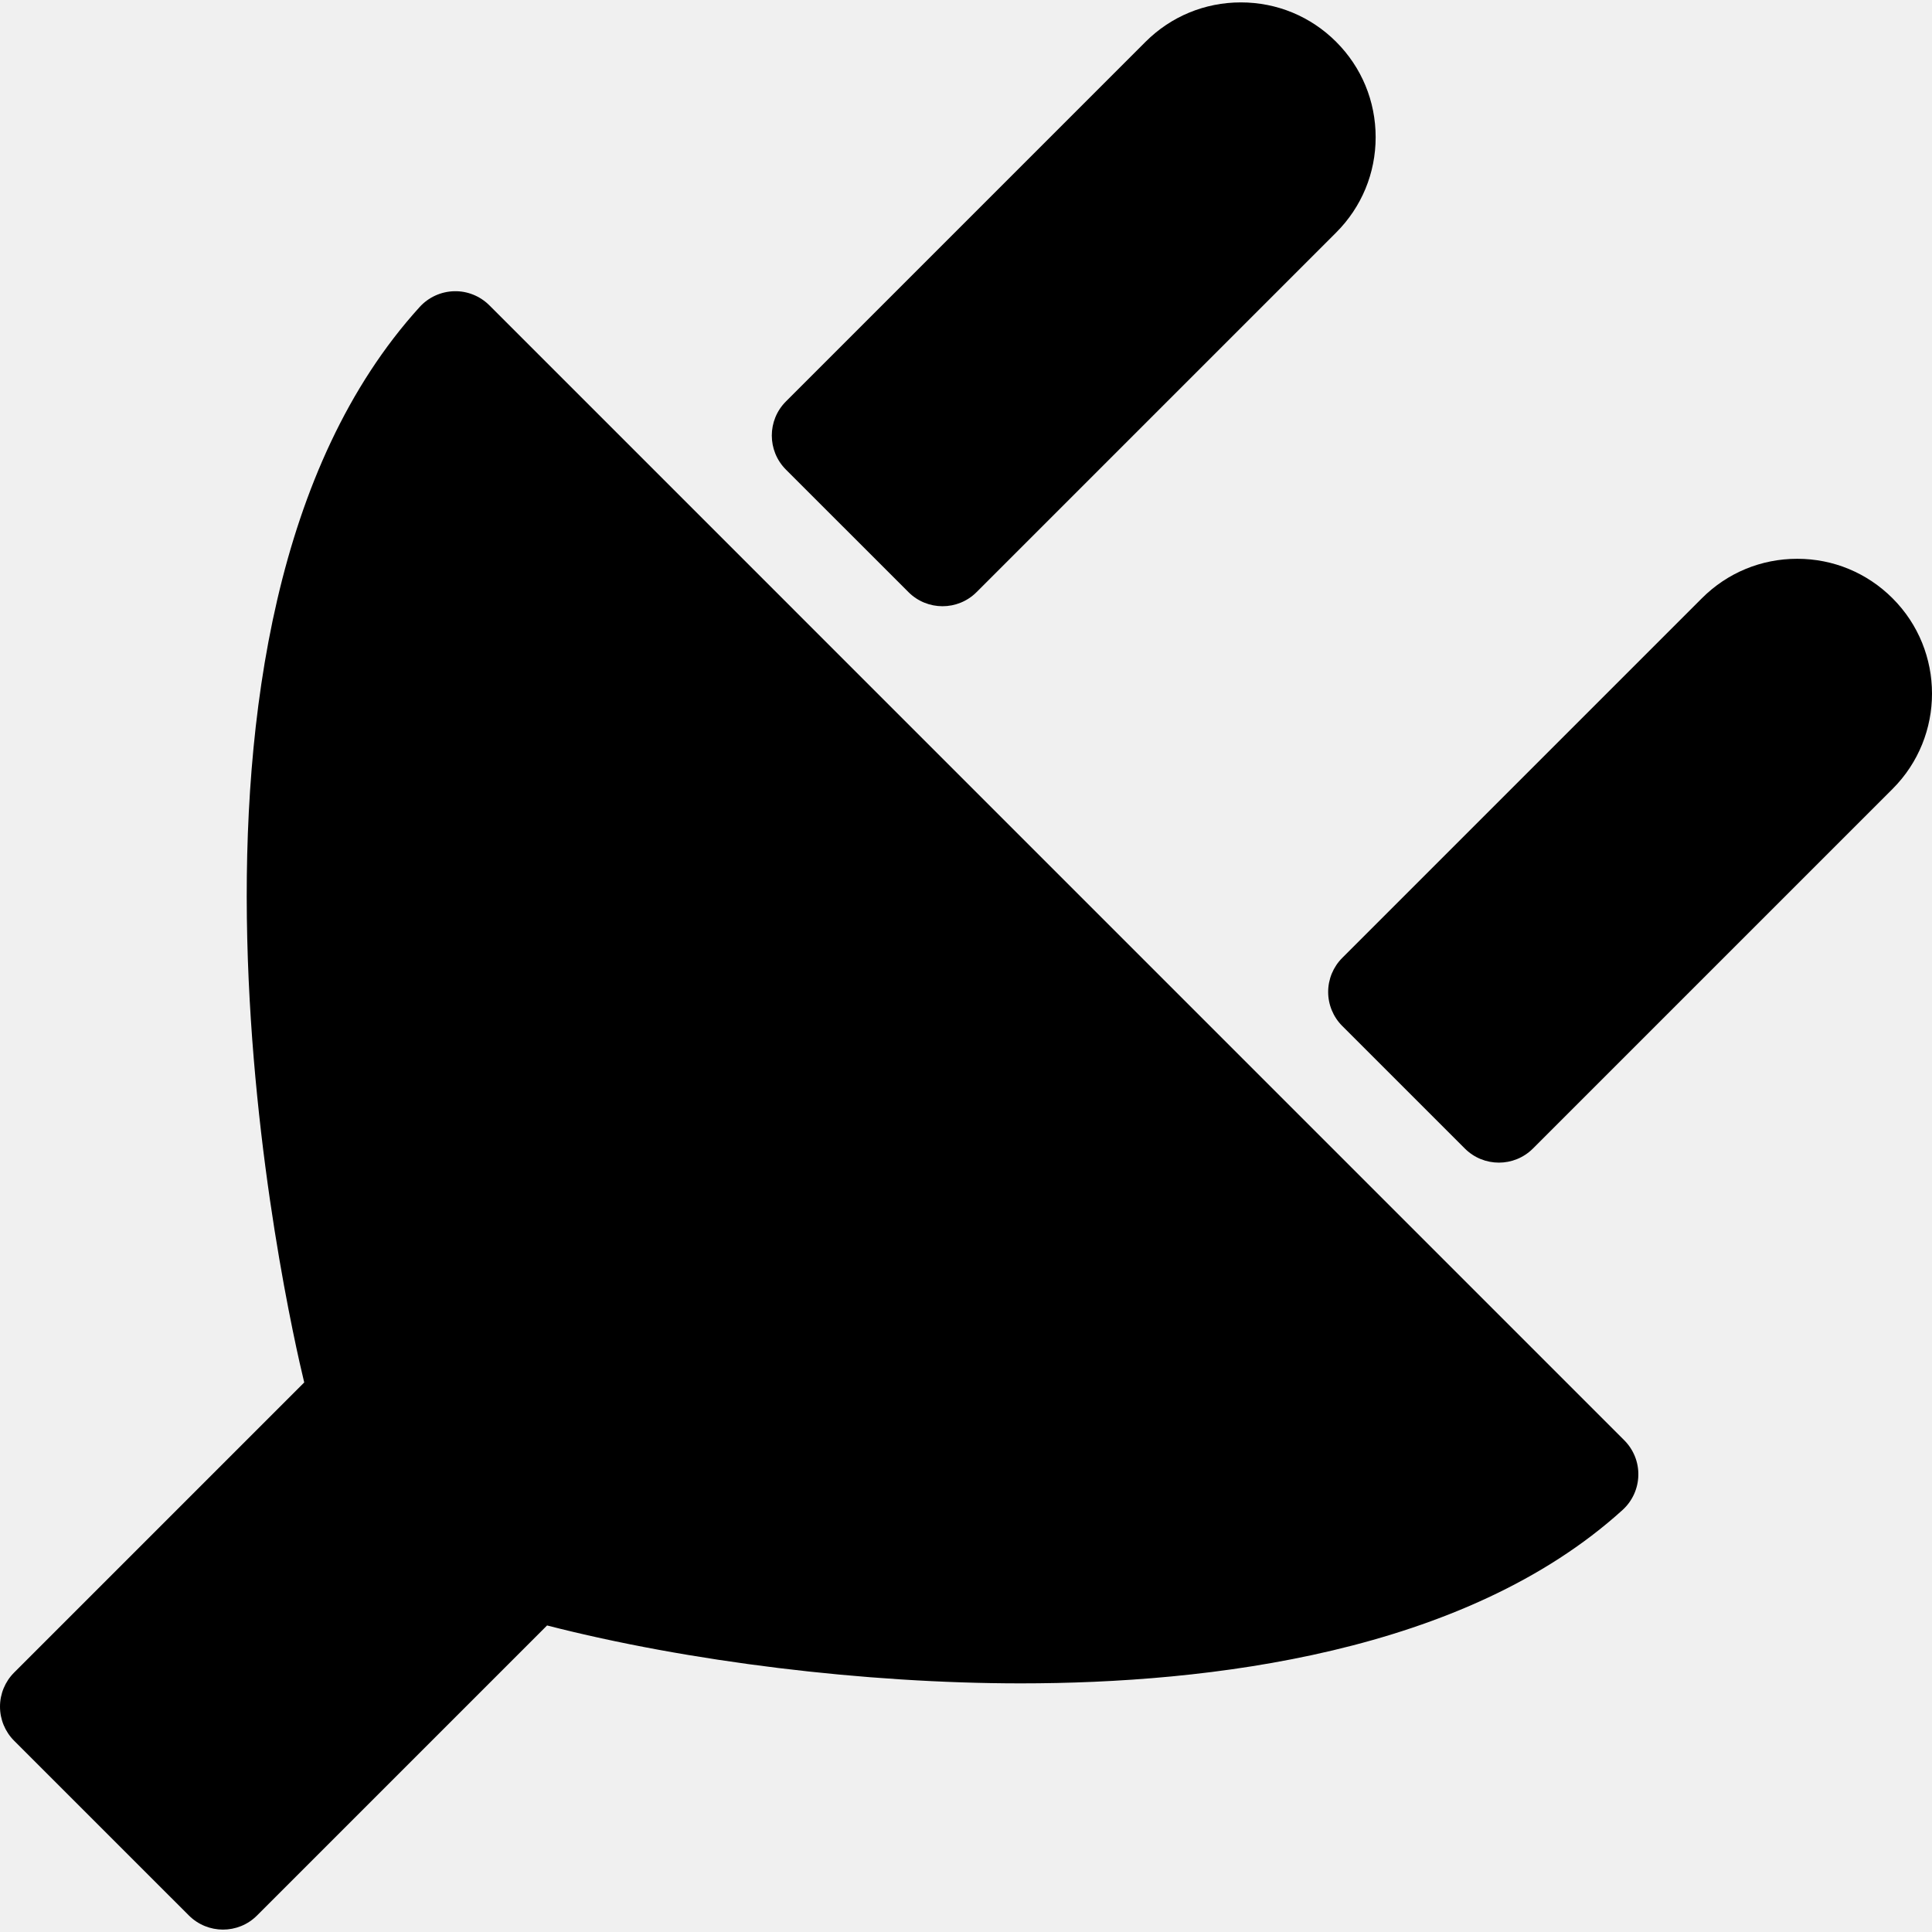
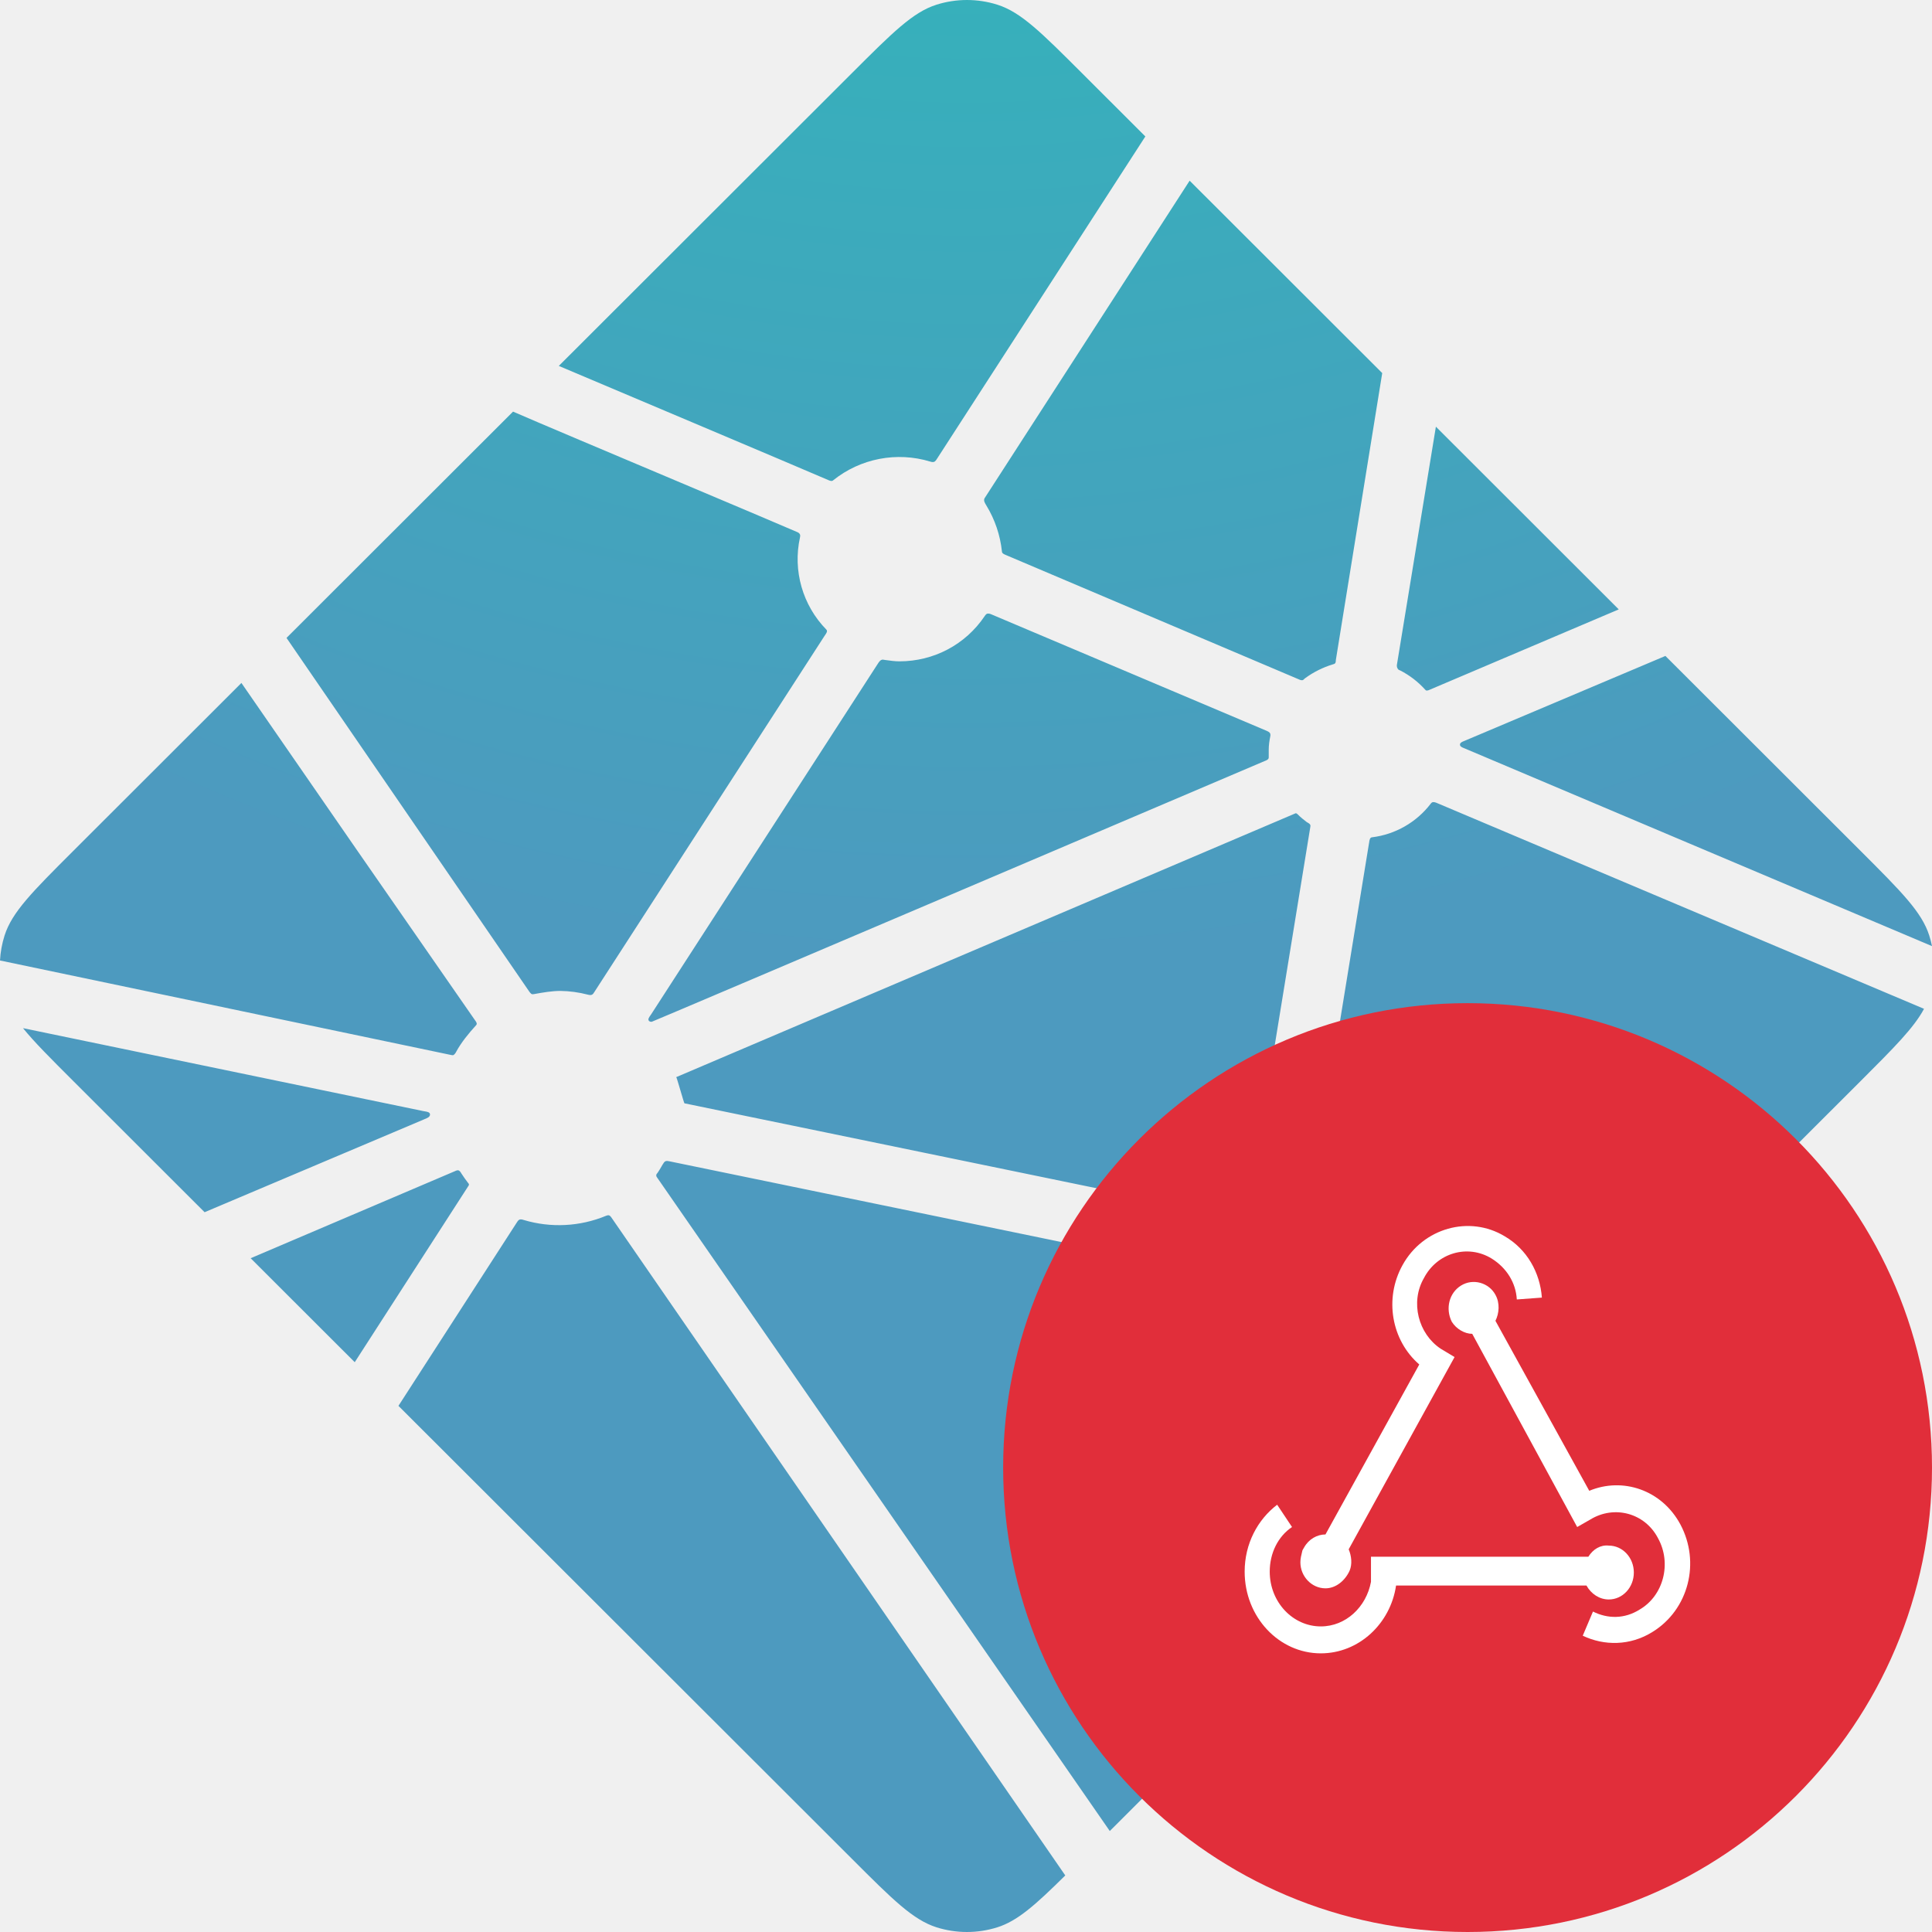
- <svg xmlns="http://www.w3.org/2000/svg" version="1.1" id="Capa_1" x="0px" y="0px" width="99.012px" height="99.012px" viewBox="0 0 99.012 99.012" style="enable-background:new 0 0 99.012 99.012;" xml:space="preserve">
-   <g>
-     <g>
-       <path d="M25.08,15.648c-0.478-0.478-1.135-0.742-1.805-0.723c-0.675,0.017-1.314,0.309-1.768,0.808    c-14.829,16.325-6.762,51.623-5.916,55.115L0.723,85.717C0.26,86.18,0,86.808,0,87.463c0,0.654,0.26,1.283,0.723,1.746    l8.958,8.957c0.482,0.48,1.114,0.723,1.746,0.723c0.631,0,1.264-0.24,1.745-0.723l14.865-14.864    c7.237,1.859,16.289,2.968,24.28,2.968c9.599,0,22.739-1.543,30.836-8.886c0.5-0.454,0.793-1.093,0.809-1.769    c0.018-0.676-0.245-1.328-0.723-1.805L25.08,15.648z" />
-       <path d="M46.557,30.345c0.482,0.482,1.114,0.723,1.746,0.723c0.632,0,1.264-0.241,1.746-0.724l18.428-18.428    c1.305-1.305,2.023-3.04,2.023-4.885c0-1.846-0.719-3.582-2.023-4.886c-1.305-1.305-3.039-2.022-4.885-2.022    c-1.845,0-3.581,0.718-4.887,2.022L40.277,20.574c-0.964,0.964-0.964,2.527,0,3.492L46.557,30.345z" />
-       <path d="M96.99,30.661c-1.305-1.305-3.039-2.024-4.885-2.024c-1.847,0-3.582,0.718-4.886,2.023L68.79,49.089    c-0.464,0.463-0.724,1.091-0.724,1.746s0.26,1.282,0.724,1.746l6.28,6.278c0.481,0.482,1.113,0.724,1.746,0.724    c0.631,0,1.264-0.241,1.746-0.724l18.43-18.429C99.686,37.735,99.686,33.353,96.99,30.661z" />
+ <svg xmlns="http://www.w3.org/2000/svg" width="208px" height="208px" viewBox="0 0 208 208" version="1.1">
+   <defs>
+     <radialGradient cx="50%" cy="-50%" fx="50%" fy="-50%" r="100%" id="radialGradient-1">
+       <stop stop-color="#20C6B7" offset="0%" />
+       <stop stop-color="#4D9ABF" offset="100%" />
+     </radialGradient>
+   </defs>
+   <g id="Page-1" stroke="none" stroke-width="1" fill="none" fill-rule="evenodd">
+     <g id="logo">
+       <g id="netlify" fill="url(#radialGradient-1)" fill-rule="nonzero">
+         <path d="M150.744,72.181 L150.668,72.149 C150.625,72.133 150.582,72.116 150.544,72.078 C150.417,71.943 150.361,71.756 150.391,71.574 L154.589,45.937 L174.276,65.607 L153.802,74.308 C153.745,74.331 153.684,74.342 153.623,74.341 L153.541,74.341 C153.514,74.324 153.487,74.302 153.433,74.248 C152.671,73.401 151.76,72.7 150.744,72.181 Z M179.299,70.619 L200.348,91.645 C204.72,96.018 206.908,98.198 207.707,100.726 C207.826,101.1 207.924,101.475 208,101.86 L157.696,80.579 C157.669,80.568 157.642,80.557 157.614,80.546 C157.413,80.465 157.18,80.373 157.18,80.167 C157.18,79.96 157.419,79.863 157.62,79.781 L157.685,79.754 L179.299,70.619 L179.299,70.619 Z M207.142,108.608 C206.056,110.648 203.938,112.764 200.354,116.349 L176.622,140.05 L145.927,133.665 L145.765,133.632 C145.493,133.589 145.205,133.54 145.205,133.296 C144.97,130.739 143.681,128.395 141.648,126.824 C141.523,126.7 141.556,126.504 141.594,126.325 C141.594,126.298 141.594,126.271 141.605,126.249 L147.377,90.848 L147.399,90.728 C147.432,90.457 147.481,90.143 147.725,90.143 C150.224,89.832 152.494,88.532 154.025,86.535 C154.073,86.481 154.106,86.421 154.171,86.389 C154.345,86.307 154.551,86.389 154.731,86.465 L207.137,108.608 L207.142,108.608 Z M171.164,145.502 L132.139,184.484 L138.819,143.473 L138.83,143.419 C138.835,143.364 138.846,143.31 138.862,143.261 C138.916,143.131 139.058,143.077 139.193,143.023 L139.259,142.995 C140.721,142.372 142.015,141.411 143.033,140.191 C143.163,140.039 143.321,139.893 143.522,139.865 C143.574,139.857 143.627,139.857 143.679,139.865 L171.158,145.507 L171.164,145.502 Z M123.879,192.735 L119.48,197.129 L70.848,126.922 C70.831,126.896 70.813,126.871 70.794,126.846 C70.718,126.743 70.637,126.64 70.653,126.521 C70.658,126.434 70.713,126.358 70.772,126.293 L70.827,126.222 C70.973,126.005 71.098,125.788 71.234,125.555 L71.343,125.365 L71.359,125.349 C71.435,125.219 71.506,125.094 71.636,125.023 C71.75,124.969 71.907,124.991 72.032,125.018 L125.91,136.117 C126.061,136.14 126.203,136.202 126.323,136.296 C126.393,136.366 126.41,136.442 126.426,136.529 C127.188,139.408 129.253,141.766 132.009,142.903 C132.161,142.979 132.096,143.147 132.025,143.326 C131.99,143.405 131.962,143.487 131.944,143.57 C131.265,147.693 125.443,183.16 123.879,192.735 Z M114.69,201.908 C111.448,205.114 109.537,206.812 107.375,207.495 C105.244,208.168 102.957,208.168 100.826,207.495 C98.295,206.692 96.107,204.512 91.735,200.139 L42.897,151.355 L55.653,131.593 C55.713,131.495 55.773,131.408 55.871,131.338 C56.006,131.24 56.202,131.284 56.365,131.338 C59.293,132.22 62.437,132.061 65.26,130.888 C65.407,130.834 65.554,130.795 65.668,130.898 C65.725,130.95 65.776,131.009 65.82,131.072 L114.69,201.913 L114.69,201.908 Z M38.188,146.652 L26.985,135.461 L49.11,126.032 C49.166,126.008 49.227,125.995 49.289,125.994 C49.473,125.994 49.582,126.179 49.68,126.347 C49.902,126.689 50.138,127.022 50.386,127.345 L50.456,127.432 C50.522,127.524 50.478,127.616 50.413,127.703 L38.194,146.652 L38.188,146.652 Z M22.027,130.508 L7.853,116.349 C5.442,113.941 3.693,112.194 2.476,110.691 L45.574,119.62 C45.628,119.63 45.683,119.639 45.737,119.648 C46.003,119.691 46.296,119.74 46.296,119.989 C46.296,120.261 45.976,120.385 45.704,120.488 L45.58,120.543 L22.027,130.508 Z M0,103.411 C0.049,102.499 0.213,101.597 0.489,100.726 C1.292,98.198 3.476,96.018 7.853,91.645 L25.991,73.527 C34.343,85.634 42.717,97.726 51.113,109.802 C51.26,109.997 51.423,110.214 51.255,110.377 C50.462,111.25 49.669,112.205 49.11,113.241 C49.049,113.374 48.955,113.49 48.838,113.577 C48.767,113.621 48.691,113.604 48.61,113.588 L48.599,113.588 L0,103.406 L0,103.411 Z M30.846,68.677 L55.235,44.315 C57.527,45.318 65.869,48.839 73.33,51.985 C78.978,54.372 84.126,56.542 85.745,57.247 C85.908,57.312 86.054,57.377 86.125,57.54 C86.168,57.638 86.147,57.763 86.125,57.866 C85.341,61.438 86.408,65.165 88.965,67.782 C89.128,67.945 88.965,68.178 88.824,68.379 L88.748,68.493 L63.984,106.807 C63.919,106.916 63.859,107.008 63.751,107.079 C63.62,107.16 63.436,107.122 63.284,107.084 C62.32,106.832 61.33,106.697 60.335,106.683 C59.444,106.683 58.477,106.845 57.5,107.024 L57.494,107.024 C57.386,107.041 57.288,107.062 57.201,106.997 C57.105,106.919 57.023,106.825 56.957,106.72 L30.846,68.677 L30.846,68.677 Z M60.161,39.395 L91.735,7.855 C96.107,3.488 98.295,1.302 100.826,0.505 C102.957,-0.168 105.244,-0.168 107.375,0.505 C109.906,1.302 112.094,3.488 116.466,7.855 L123.309,14.69 L100.853,49.43 C100.797,49.531 100.722,49.62 100.63,49.691 C100.495,49.783 100.304,49.745 100.142,49.691 C96.547,48.601 92.646,49.352 89.715,51.698 C89.568,51.85 89.351,51.763 89.166,51.681 C86.234,50.407 63.425,40.778 60.161,39.395 L60.161,39.395 Z M128.077,19.453 L148.811,40.165 L143.815,71.075 L143.815,71.156 C143.81,71.227 143.796,71.296 143.771,71.362 C143.717,71.471 143.609,71.492 143.5,71.525 C142.432,71.848 141.426,72.349 140.524,73.006 C140.485,73.034 140.449,73.064 140.415,73.098 C140.356,73.163 140.296,73.223 140.198,73.234 C140.119,73.236 140.039,73.223 139.965,73.196 L108.369,59.786 L108.309,59.759 C108.108,59.677 107.869,59.58 107.869,59.374 C107.684,57.615 107.109,55.919 106.186,54.41 C106.034,54.161 105.865,53.9 105.996,53.645 L128.077,19.453 L128.077,19.453 Z M106.723,66.138 L136.342,78.669 C136.505,78.745 136.684,78.816 136.755,78.984 C136.783,79.085 136.783,79.192 136.755,79.293 C136.668,79.727 136.592,80.221 136.592,80.72 L136.592,81.55 C136.592,81.756 136.38,81.843 136.185,81.924 L136.125,81.946 C131.433,83.948 70.251,110.008 70.159,110.008 C70.066,110.008 69.969,110.008 69.876,109.916 C69.713,109.753 69.876,109.525 70.023,109.319 C70.049,109.283 70.074,109.247 70.099,109.21 L94.439,71.563 L94.483,71.498 C94.624,71.27 94.787,71.015 95.048,71.015 L95.292,71.053 C95.846,71.129 96.335,71.2 96.829,71.2 C100.522,71.2 103.943,69.404 106.007,66.334 C106.056,66.252 106.118,66.178 106.191,66.117 C106.338,66.008 106.555,66.062 106.723,66.138 L106.723,66.138 Z M72.804,115.964 L139.492,87.555 C139.492,87.555 139.59,87.555 139.682,87.647 C140.046,88.011 140.356,88.255 140.654,88.483 L140.801,88.575 C140.937,88.651 141.072,88.738 141.083,88.879 C141.083,88.933 141.083,88.965 141.072,89.014 L135.359,124.069 L135.338,124.21 C135.3,124.481 135.262,124.79 135.006,124.79 C131.914,124.999 129.124,126.718 127.55,129.385 L127.523,129.428 C127.447,129.553 127.376,129.672 127.251,129.737 C127.137,129.792 126.991,129.77 126.871,129.743 L73.689,118.785 C73.634,118.774 72.863,115.97 72.804,115.964 Z" id="Shape" />
+       </g>
+       <g id="webhook" transform="translate(108, 108)">
+         <circle id="Oval" fill="#E12E3A" cx="50" cy="50" r="50" />
+         <g id="Group" transform="translate(26, 23.99215)" fill="#FFFFFF">
+           <path d="M37,35.608 L13.6,35.608 L13.6,38.308 C13.1,41.008 10.9,43.108 8.2,43.108 C5.2,43.108 2.7,40.508 2.7,37.208 C2.7,35.208 3.6,33.408 5.1,32.408 L3.5,30.008 C1.4,31.608 0,34.208 0,37.208 C0,42.108 3.7,46.008 8.2,46.008 C12.3,46.008 15.7,42.808 16.3,38.708 L36.8,38.708 C37.3,39.608 38.2,40.208 39.2,40.208 C40.7,40.208 41.9,38.908 41.9,37.308 C41.9,35.708 40.7,34.408 39.2,34.408 C38.3,34.308 37.5,34.808 37,35.608 Z" id="Path" />
+           <path d="M6.2,35.008 C6.2,34.908 6.3,34.808 6.4,34.608 C6.9,33.708 7.8,33.208 8.7,33.208 L18.8,14.908 C15.8,12.308 15,7.808 17,4.208 C19.2,0.208 24.2,-1.192 28,1.108 C30.4,2.508 31.8,5.008 32,7.708 L29.3,7.908 C29.2,6.108 28.2,4.508 26.6,3.508 C24,1.908 20.7,2.908 19.3,5.608 C17.8,8.208 18.7,11.608 21.1,13.208 L22.6,14.108 L11.2,34.808 C11.5,35.508 11.6,36.408 11.3,37.108 C10.8,38.208 9.8,39.008 8.7,39.008 C7.2,39.008 6,37.708 6,36.208 C6,35.808 6.1,35.408 6.2,35.008 Z" id="Path" />
+           <path d="M24.5,11.608 L35.8,32.408 L37.2,31.608 L37.2,31.608 C37.2,31.608 37.2,31.608 37.2,31.608 C39.8,30.008 43.1,30.908 44.5,33.608 C46,36.308 45.1,39.808 42.5,41.308 C40.9,42.308 39.1,42.308 37.5,41.508 L36.4,44.108 C38.7,45.208 41.5,45.208 43.9,43.708 C47.8,41.308 49.1,36.208 46.9,32.108 C44.9,28.408 40.7,27.008 37.1,28.508 L27,10.208 C27.4,9.408 27.5,8.308 27,7.408 C26.3,6.108 24.6,5.608 23.3,6.408 C22,7.208 21.6,8.908 22.3,10.308 C22.8,11.108 23.7,11.608 24.5,11.608 Z" id="Path" />
+         </g>
+       </g>
    </g>
  </g>
-   <g>
- </g>
-   <g>
- </g>
-   <g>
- </g>
-   <g>
- </g>
-   <g>
- </g>
-   <g>
- </g>
-   <g>
- </g>
-   <g>
- </g>
-   <g>
- </g>
-   <g>
- </g>
-   <g>
- </g>
-   <g>
- </g>
-   <g>
- </g>
-   <g>
- </g>
-   <g>
- </g>
</svg>
